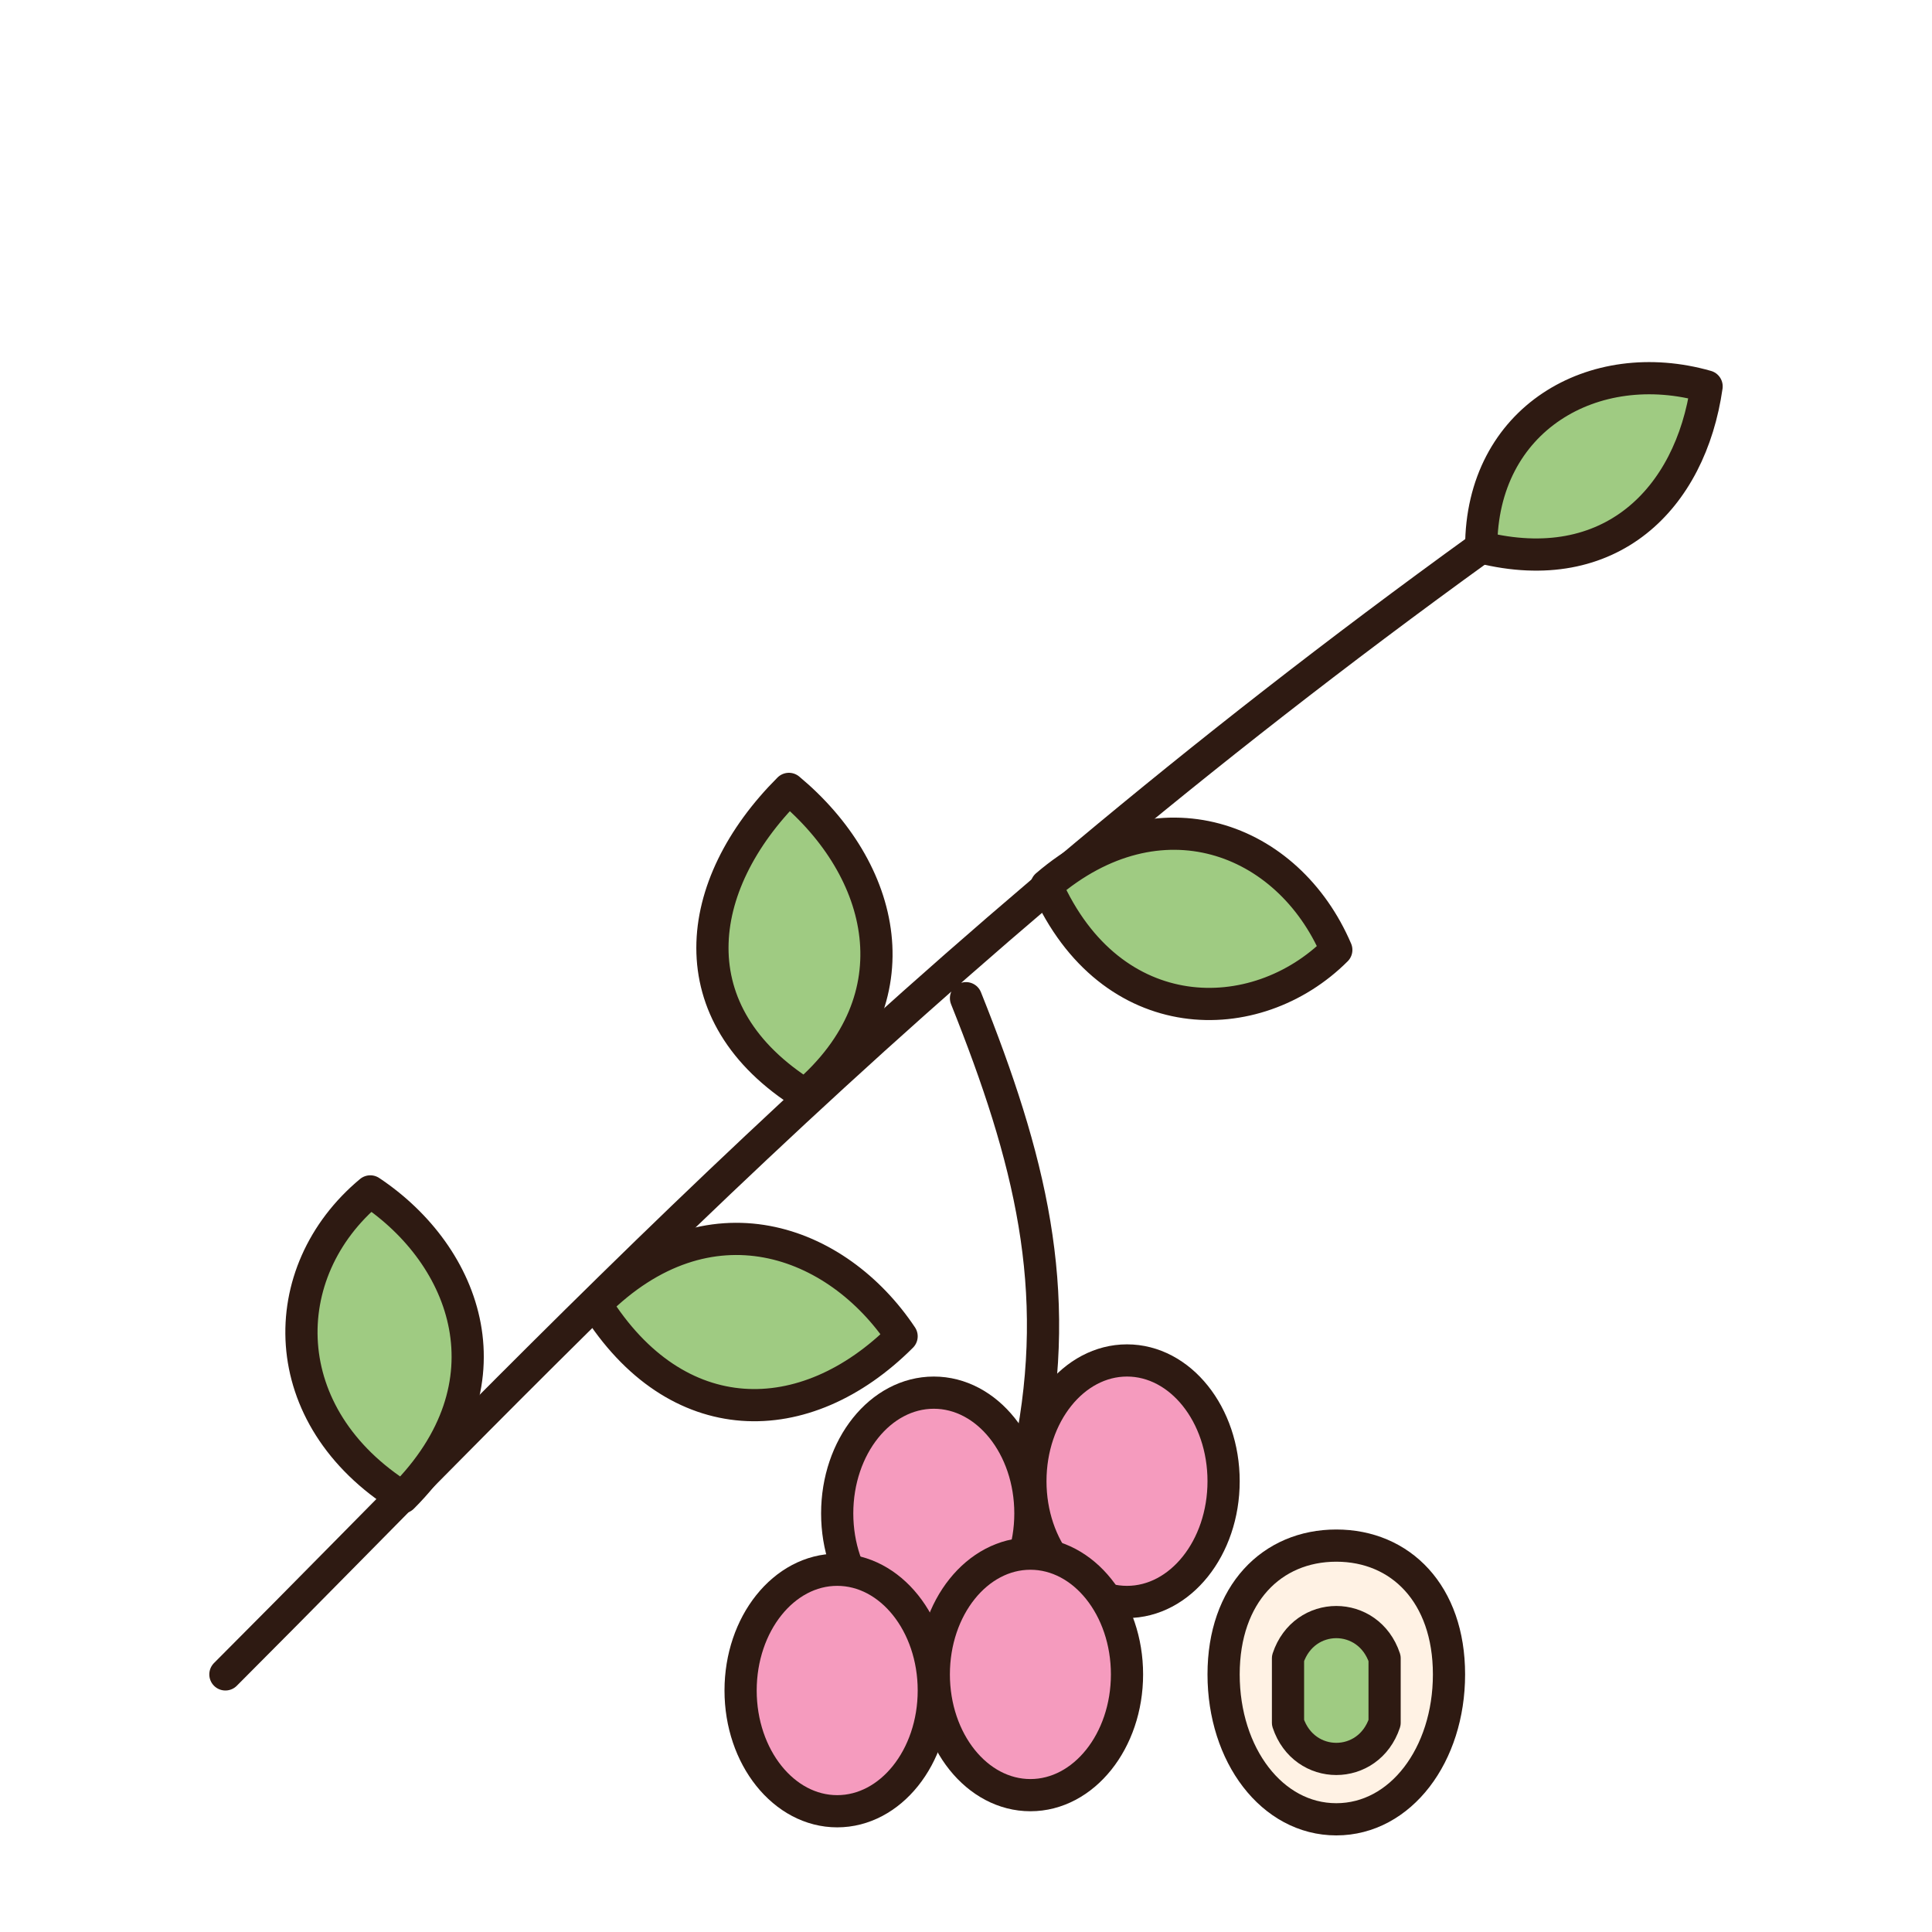
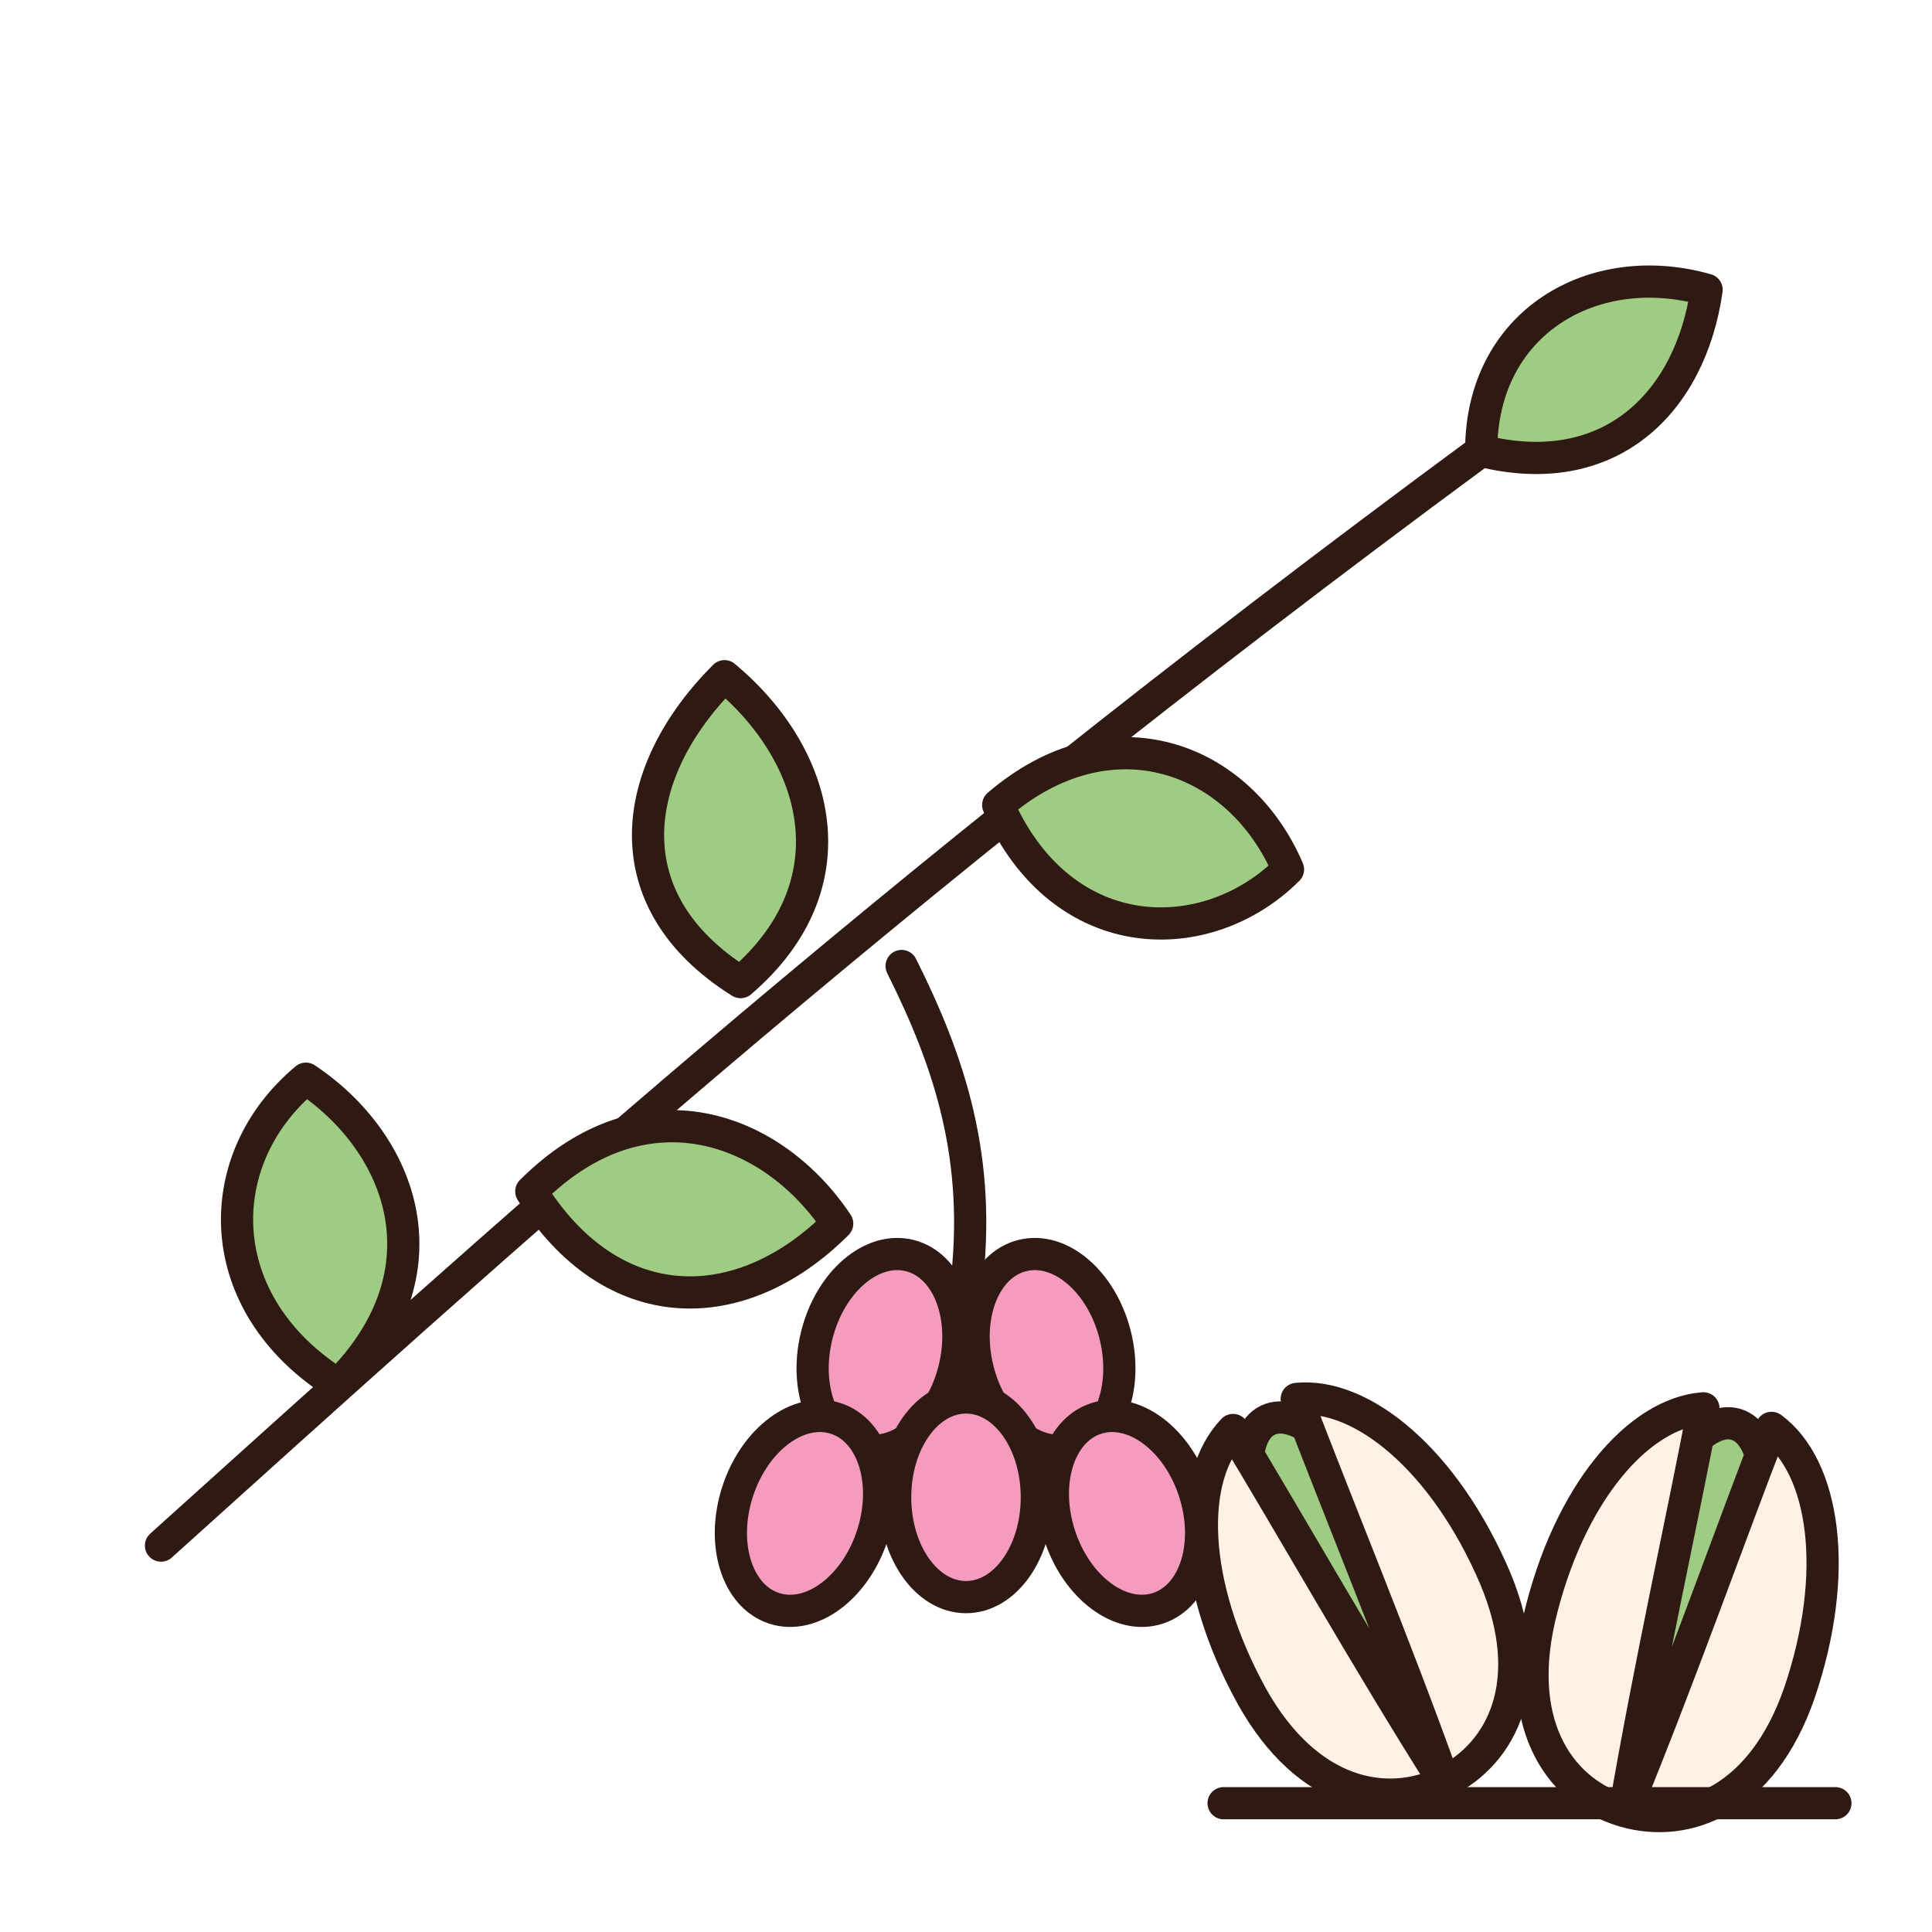
<svg xmlns="http://www.w3.org/2000/svg" viewBox="0 0 120 120" width="120" height="120" aria-hidden="true" focusable="false">
+   <defs>
+     <g id="n">
+       <ellipse cy="-4" rx="3.6" ry="8" fill="#9FCB82" />
+       <path fill="#FFF2E4" d="M0 13C-4 13-8 10-8.4 3-8.8-5-6-11-2.2-12.4-1.6-6-1 4 0 13zM0 13C4 13 8 10 8.4 3 8.8-5 6-11 2.2-12.4 1.6-6 1 4 0 13z" />
+     </g>
+   </defs>
  <g stroke="#2E1A12" stroke-width="2" stroke-linecap="round" stroke-linejoin="round">
-     <path fill="none" d="M14 104C34 84 56 60 92 34M60 62c4 10 6 18 4 28" />
-     <path fill="#9FCB82" d="M25 93C32 86 29 78 23 74C17 79 17 88 25 93zM37 81C42 89 50 89 56 83C52 77 44 74 37 81zM50 68C57 62 55 54 49 49C43 55 42 63 50 68zM65 55C69 64 78 64 83 59C80 52 72 49 65 55zM92 34C100 36 105 31 106 24C99 22 92 26 92 34z" />
+     <path fill="none" d="M10 96C30 78 54 56 92 28M56 60c3 6 5 12 4 20" />
+     <path fill="#9FCB82" d="M21 86C28 79 25 71 19 67C13 72 13 81 21 86zM33 74C38 82 46 82 52 76C48 70 40 67 33 74zM46 61C53 55 51 47 45 42C39 48 38 56 46 61zM62 50C66 59 75 59 80 54C77 47 69 44 62 50zM92 28C100 30 105 25 106 18C99 16 92 20 92 28z" />
    <g fill="#F59BBE">
-       <ellipse cx="58" cy="94" rx="6" ry="7.5" />
-       <ellipse cx="70" cy="92" rx="6" ry="7.5" />
-       <ellipse cx="64" cy="104" rx="6" ry="7.5" />
-       <ellipse cx="52" cy="105" rx="6" ry="7.5" />
+       <ellipse cx="55" cy="84" rx="4.4" ry="6.2" transform="rotate(14 55 84)" />
+       <ellipse cx="65" cy="84" rx="4.4" ry="6.2" transform="rotate(-14 65 84)" />
+       <ellipse cx="60" cy="93" rx="4.4" ry="6.2" />
+       <ellipse cx="50" cy="94" rx="4.4" ry="6.2" transform="rotate(18 50 94)" />
+       <ellipse cx="70" cy="94" rx="4.4" ry="6.2" transform="rotate(-18 70 94)" />
    </g>
-     <path fill="#FFF2E4" d="M76 104c0-5 3-8 7-8s7 3 7 8-3 9-7 9-7-4-7-9z" />
-     <path fill="#9FCB82" d="M80 103c1-3 5-3 6 0v4c-1 3-5 3-6 0z" />
+     <use href="#n" transform="translate(84 99) rotate(-26)" />
+     <use href="#n" transform="translate(104.5 100) rotate(16)" />
+     <path fill="none" d="M76 112h38" />
  </g>
</svg>
